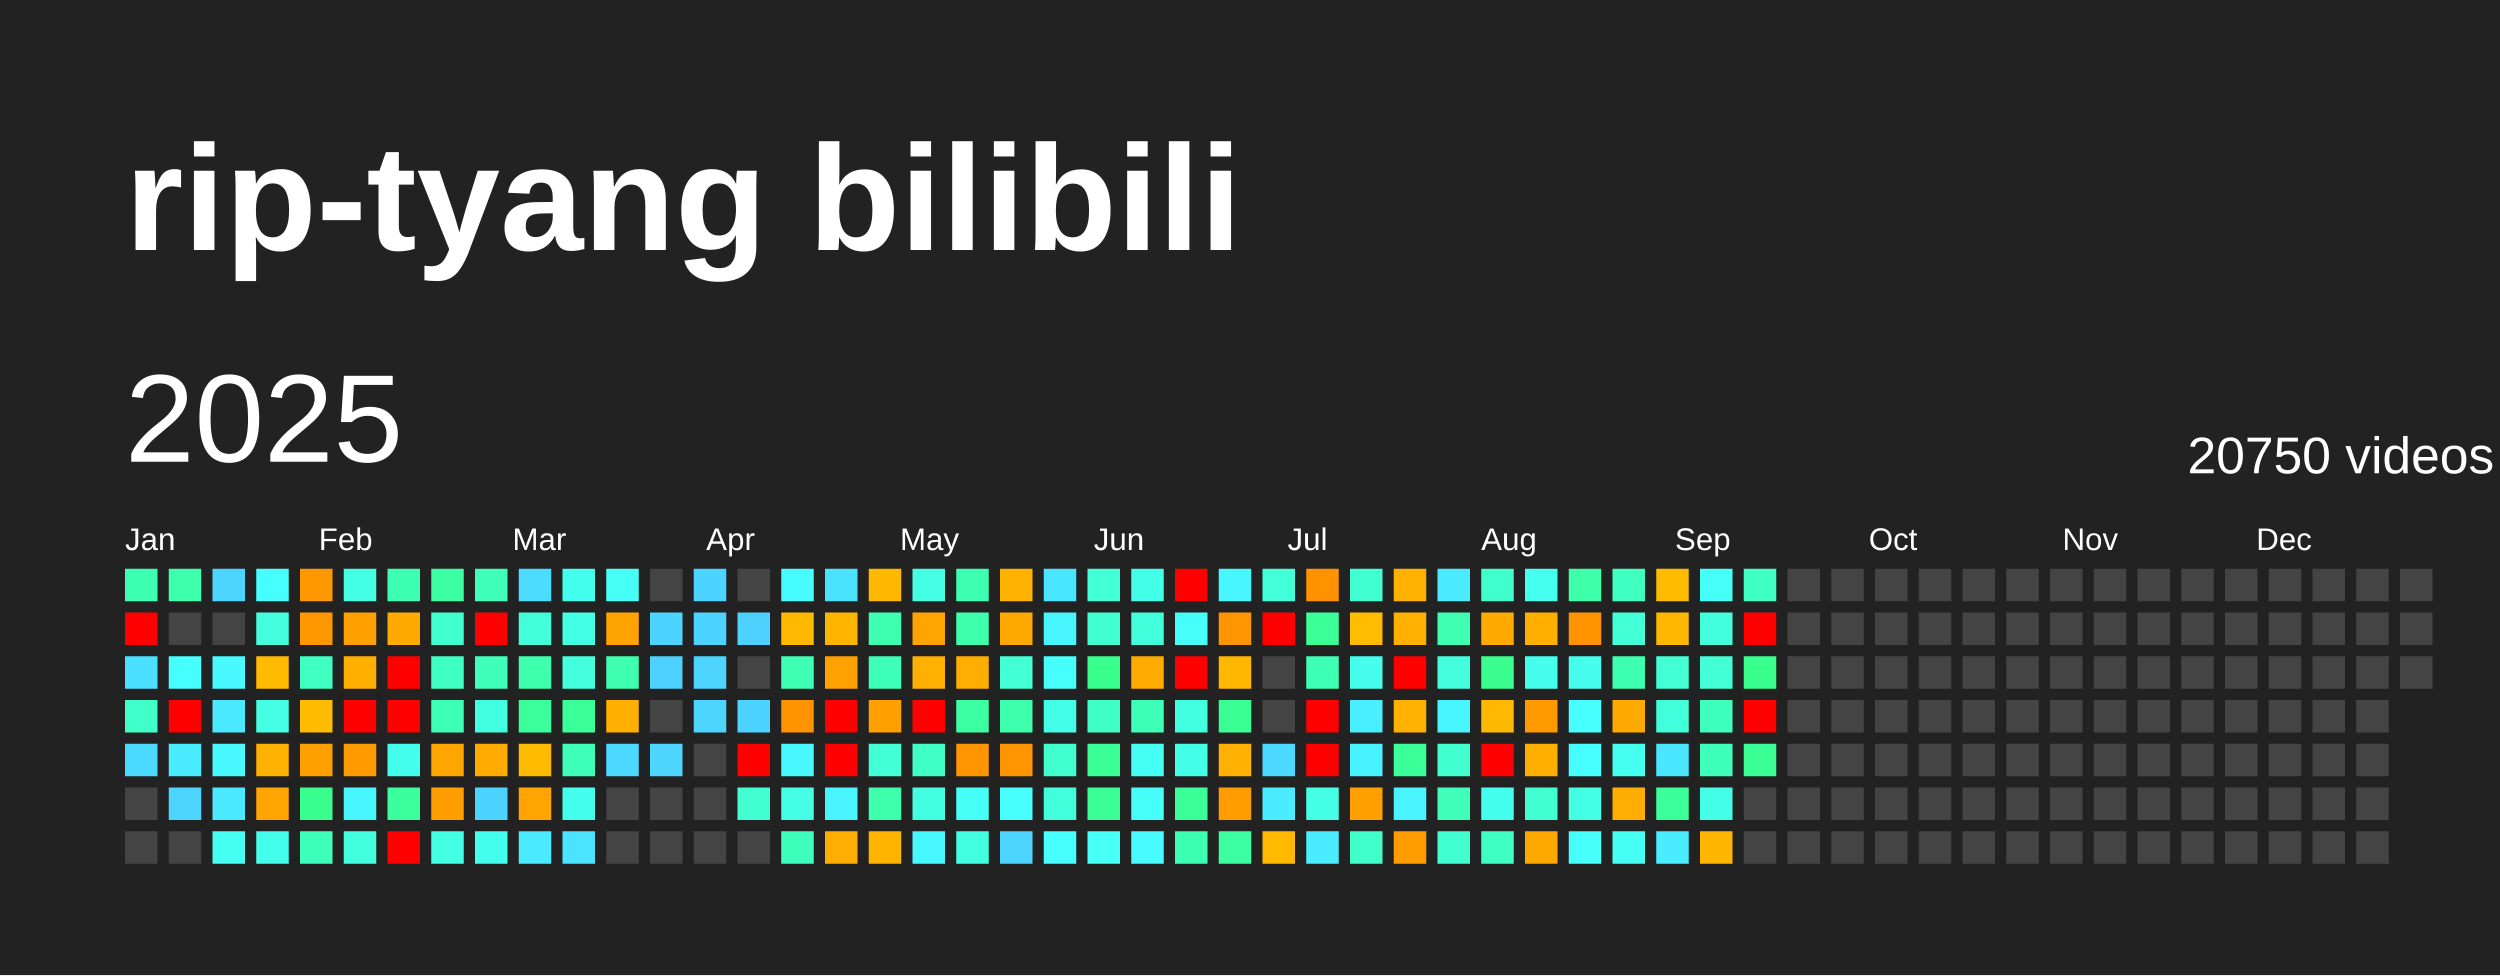
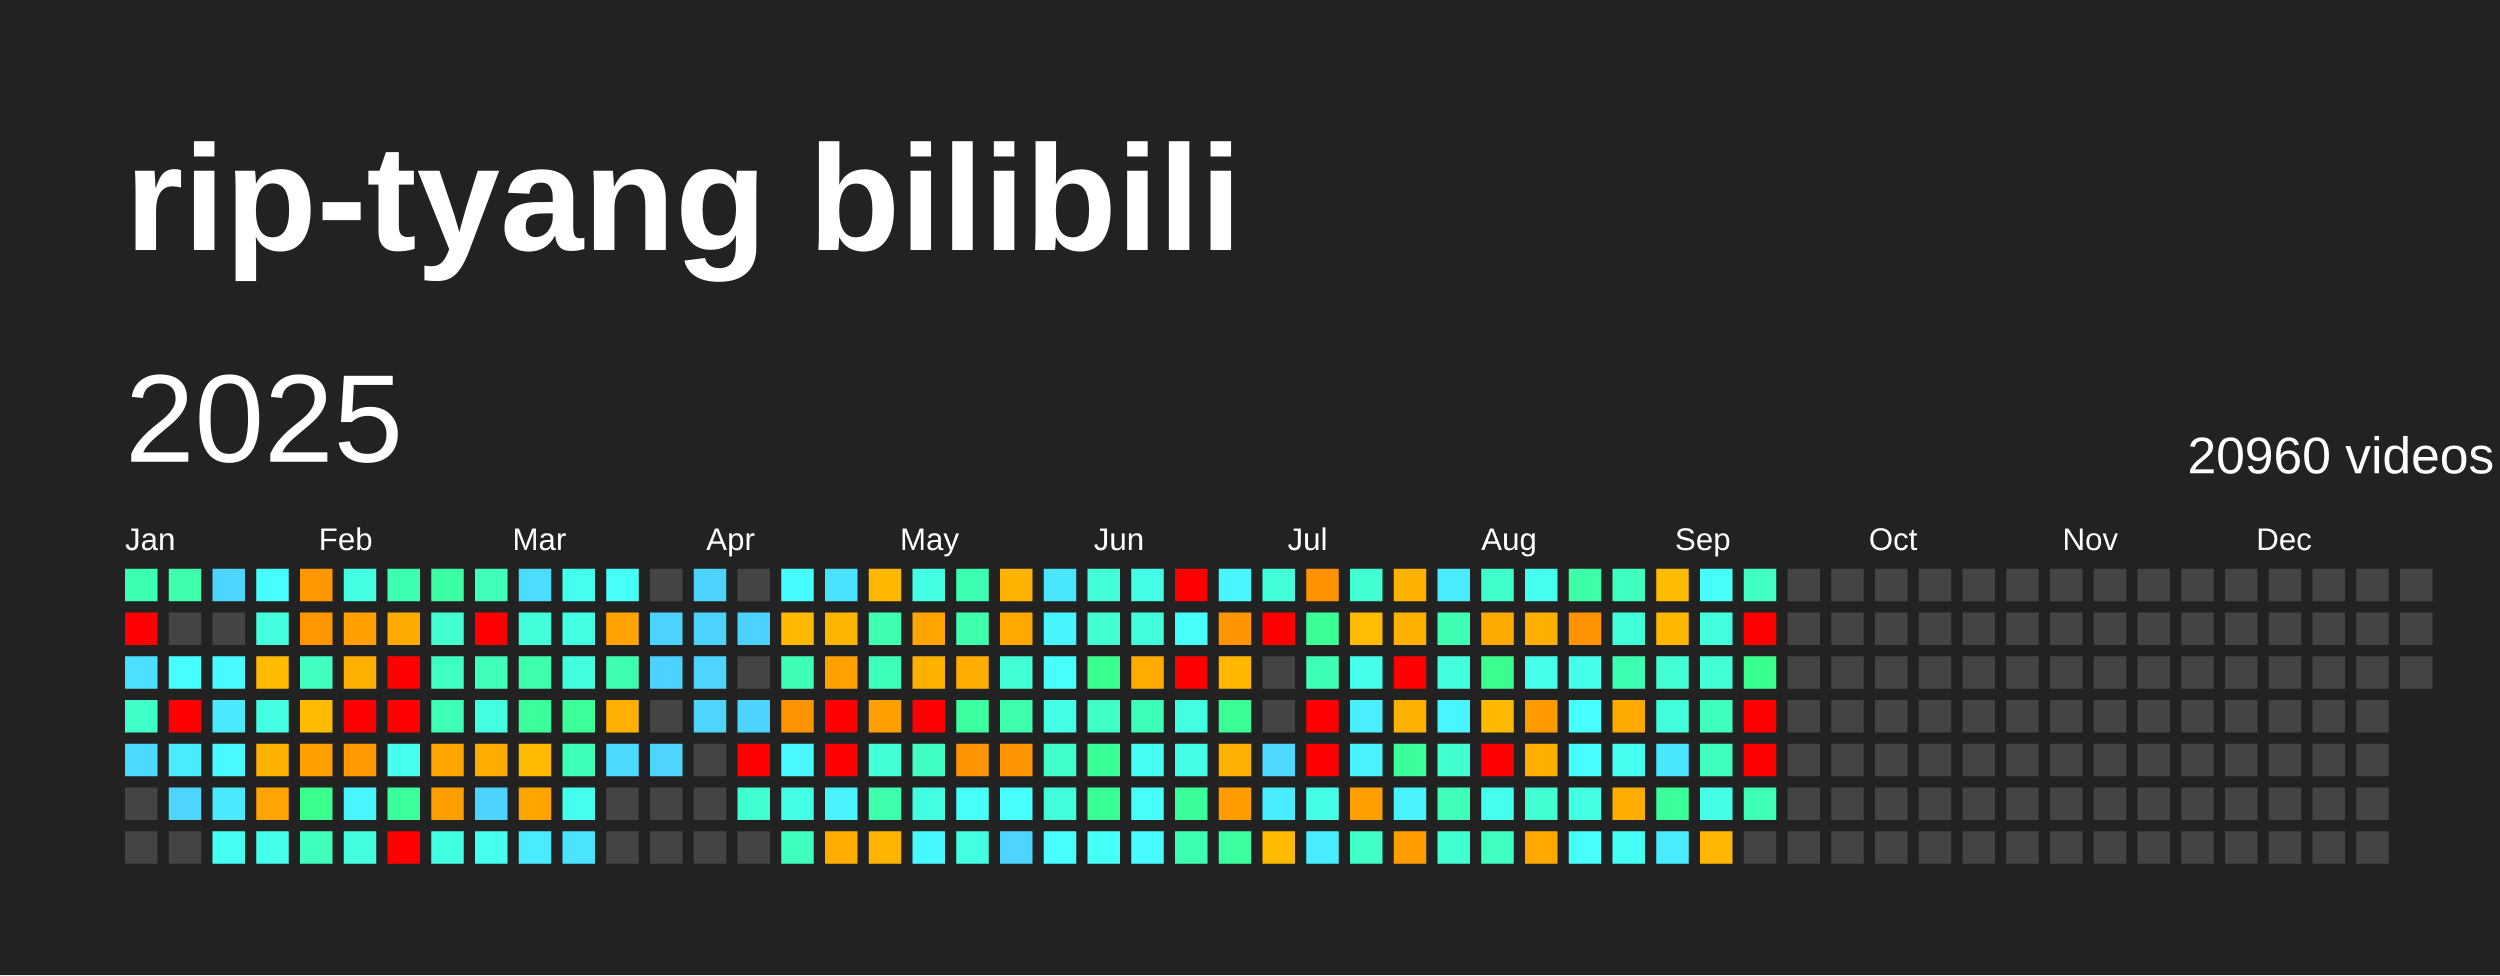
<svg xmlns="http://www.w3.org/2000/svg" baseProfile="full" height="78mm" version="1.1" viewBox="0,0,200,78" width="200mm">
  <defs />
  <rect fill="#222222" height="78" width="200" x="0" y="0" />
  <text fill="#FFFFFF" style="font-size:12px; font-family:Arial; font-weight:bold;" x="10" y="20">rip-tyang bilibili</text>
  <text dominant-baseline="hanging" fill="#FFFFFF" style="font-size:10.0px; font-family:Arial;" x="10" y="30">2025</text>
-   <text dominant-baseline="hanging" fill="#FFFFFF" style="font-size:4.125px; font-family:Arial;" x="175" y="35">20750 videos</text>
+   <text dominant-baseline="hanging" fill="#FFFFFF" style="font-size:4.125px; font-family:Arial;" x="175" y="35">20960 videos</text>
  <text fill="#FFFFFF" style="font-size:2.5px; font-family:Arial" x="10.0" y="44">Jan</text>
  <text fill="#FFFFFF" style="font-size:2.5px; font-family:Arial" x="25.5" y="44">Feb</text>
  <text fill="#FFFFFF" style="font-size:2.5px; font-family:Arial" x="41.0" y="44">Mar</text>
  <text fill="#FFFFFF" style="font-size:2.5px; font-family:Arial" x="56.5" y="44">Apr</text>
  <text fill="#FFFFFF" style="font-size:2.5px; font-family:Arial" x="72.0" y="44">May</text>
  <text fill="#FFFFFF" style="font-size:2.5px; font-family:Arial" x="87.5" y="44">Jun</text>
  <text fill="#FFFFFF" style="font-size:2.5px; font-family:Arial" x="103.0" y="44">Jul</text>
  <text fill="#FFFFFF" style="font-size:2.5px; font-family:Arial" x="118.5" y="44">Aug</text>
  <text fill="#FFFFFF" style="font-size:2.5px; font-family:Arial" x="134.0" y="44">Sep</text>
  <text fill="#FFFFFF" style="font-size:2.5px; font-family:Arial" x="149.5" y="44">Oct</text>
  <text fill="#FFFFFF" style="font-size:2.5px; font-family:Arial" x="165.0" y="44">Nov</text>
  <text fill="#FFFFFF" style="font-size:2.5px; font-family:Arial" x="180.5" y="44">Dec</text>
  <rect fill="#3dffb1" height="2.6" width="2.6" x="10.0" y="45.5" />
  <rect fill="red" height="2.6" width="2.6" x="10.0" y="49.0" />
  <rect fill="#4be0ff" height="2.6" width="2.6" x="10.0" y="52.5" />
  <rect fill="#40ffc8" height="2.6" width="2.6" x="10.0" y="56.0" />
  <rect fill="#4cd9ff" height="2.6" width="2.6" x="10.0" y="59.5" />
  <rect fill="#444444" height="2.6" width="2.6" x="10.0" y="63.0" />
  <rect fill="#444444" height="2.6" width="2.6" x="10.0" y="66.5" />
  <rect fill="#3dffac" height="2.6" width="2.6" x="13.5" y="45.5" />
  <rect fill="#444444" height="2.6" width="2.6" x="13.5" y="49.0" />
  <rect fill="#47feff" height="2.6" width="2.6" x="13.5" y="52.5" />
  <rect fill="red" height="2.6" width="2.6" x="13.5" y="56.0" />
  <rect fill="#49ecff" height="2.6" width="2.6" x="13.5" y="59.5" />
  <rect fill="#4dd5ff" height="2.6" width="2.6" x="13.5" y="63.0" />
  <rect fill="#444444" height="2.6" width="2.6" x="13.5" y="66.5" />
  <rect fill="#4cd6ff" height="2.6" width="2.6" x="17.0" y="45.5" />
  <rect fill="#444444" height="2.6" width="2.6" x="17.0" y="49.0" />
  <rect fill="#48f9ff" height="2.6" width="2.6" x="17.0" y="52.5" />
  <rect fill="#4ae9ff" height="2.6" width="2.6" x="17.0" y="56.0" />
  <rect fill="#48f9ff" height="2.6" width="2.6" x="17.0" y="59.5" />
  <rect fill="#4ae9ff" height="2.6" width="2.6" x="17.0" y="63.0" />
  <rect fill="#45fff2" height="2.6" width="2.6" x="17.0" y="66.5" />
  <rect fill="#47feff" height="2.6" width="2.6" x="20.5" y="45.5" />
  <rect fill="#43ffdd" height="2.6" width="2.6" x="20.5" y="49.0" />
  <rect fill="#ffbb00" height="2.6" width="2.6" x="20.5" y="52.5" />
  <rect fill="#44ffe4" height="2.6" width="2.6" x="20.5" y="56.0" />
  <rect fill="#ffb100" height="2.6" width="2.6" x="20.5" y="59.5" />
  <rect fill="#ffa400" height="2.6" width="2.6" x="20.5" y="63.0" />
  <rect fill="#44ffeb" height="2.6" width="2.6" x="20.5" y="66.5" />
  <rect fill="#ff9700" height="2.6" width="2.6" x="24.0" y="45.5" />
  <rect fill="#ff9700" height="2.6" width="2.6" x="24.0" y="49.0" />
  <rect fill="#3fffc1" height="2.6" width="2.6" x="24.0" y="52.5" />
  <rect fill="#ffbb00" height="2.6" width="2.6" x="24.0" y="56.0" />
  <rect fill="#ff9f00" height="2.6" width="2.6" x="24.0" y="59.5" />
  <rect fill="#3aff8f" height="2.6" width="2.6" x="24.0" y="63.0" />
  <rect fill="#3fffbc" height="2.6" width="2.6" x="24.0" y="66.5" />
  <rect fill="#44ffe4" height="2.6" width="2.6" x="27.5" y="45.5" />
  <rect fill="#ffa000" height="2.6" width="2.6" x="27.5" y="49.0" />
  <rect fill="#ffaf00" height="2.6" width="2.6" x="27.5" y="52.5" />
  <rect fill="red" height="2.6" width="2.6" x="27.5" y="56.0" />
  <rect fill="#ff9a00" height="2.6" width="2.6" x="27.5" y="59.5" />
  <rect fill="#48f6ff" height="2.6" width="2.6" x="27.5" y="63.0" />
  <rect fill="#43ffdd" height="2.6" width="2.6" x="27.5" y="66.5" />
  <rect fill="#3dffb1" height="2.6" width="2.6" x="31.0" y="45.5" />
  <rect fill="#ffaa00" height="2.6" width="2.6" x="31.0" y="49.0" />
  <rect fill="red" height="2.6" width="2.6" x="31.0" y="52.5" />
  <rect fill="red" height="2.6" width="2.6" x="31.0" y="56.0" />
  <rect fill="#45ffee" height="2.6" width="2.6" x="31.0" y="59.5" />
  <rect fill="#3bff9c" height="2.6" width="2.6" x="31.0" y="63.0" />
  <rect fill="red" height="2.6" width="2.6" x="31.0" y="66.5" />
  <rect fill="#3cffa3" height="2.6" width="2.6" x="34.5" y="45.5" />
  <rect fill="#41ffce" height="2.6" width="2.6" x="34.5" y="49.0" />
  <rect fill="#40ffc3" height="2.6" width="2.6" x="34.5" y="52.5" />
  <rect fill="#3effb6" height="2.6" width="2.6" x="34.5" y="56.0" />
  <rect fill="#ffa500" height="2.6" width="2.6" x="34.5" y="59.5" />
  <rect fill="#ff9e00" height="2.6" width="2.6" x="34.5" y="63.0" />
  <rect fill="#43ffe3" height="2.6" width="2.6" x="34.5" y="66.5" />
  <rect fill="#3fffbb" height="2.6" width="2.6" x="38.0" y="45.5" />
  <rect fill="red" height="2.6" width="2.6" x="38.0" y="49.0" />
  <rect fill="#3fffbb" height="2.6" width="2.6" x="38.0" y="52.5" />
  <rect fill="#43ffe1" height="2.6" width="2.6" x="38.0" y="56.0" />
  <rect fill="#ffab00" height="2.6" width="2.6" x="38.0" y="59.5" />
  <rect fill="#4dd3ff" height="2.6" width="2.6" x="38.0" y="63.0" />
  <rect fill="#45ffee" height="2.6" width="2.6" x="38.0" y="66.5" />
  <rect fill="#4cdcff" height="2.6" width="2.6" x="41.5" y="45.5" />
  <rect fill="#42ffd9" height="2.6" width="2.6" x="41.5" y="49.0" />
  <rect fill="#3dffac" height="2.6" width="2.6" x="41.5" y="52.5" />
  <rect fill="#3bff9b" height="2.6" width="2.6" x="41.5" y="56.0" />
  <rect fill="#ffbb00" height="2.6" width="2.6" x="41.5" y="59.5" />
  <rect fill="#ffa400" height="2.6" width="2.6" x="41.5" y="63.0" />
  <rect fill="#4aeaff" height="2.6" width="2.6" x="41.5" y="66.5" />
  <rect fill="#45ffee" height="2.6" width="2.6" x="45.0" y="45.5" />
  <rect fill="#43ffe3" height="2.6" width="2.6" x="45.0" y="49.0" />
  <rect fill="#43ffdd" height="2.6" width="2.6" x="45.0" y="52.5" />
  <rect fill="#3bff99" height="2.6" width="2.6" x="45.0" y="56.0" />
  <rect fill="#3effb9" height="2.6" width="2.6" x="45.0" y="59.5" />
  <rect fill="#45ffee" height="2.6" width="2.6" x="45.0" y="63.0" />
  <rect fill="#4be3ff" height="2.6" width="2.6" x="45.0" y="66.5" />
  <rect fill="#46fff6" height="2.6" width="2.6" x="48.5" y="45.5" />
  <rect fill="#ffa300" height="2.6" width="2.6" x="48.5" y="49.0" />
  <rect fill="#3dffaf" height="2.6" width="2.6" x="48.5" y="52.5" />
  <rect fill="#ffaf00" height="2.6" width="2.6" x="48.5" y="56.0" />
  <rect fill="#4cd9ff" height="2.6" width="2.6" x="48.5" y="59.5" />
  <rect fill="#444444" height="2.6" width="2.6" x="48.5" y="63.0" />
  <rect fill="#444444" height="2.6" width="2.6" x="48.5" y="66.5" />
  <rect fill="#444444" height="2.6" width="2.6" x="52.0" y="45.5" />
  <rect fill="#4dd3ff" height="2.6" width="2.6" x="52.0" y="49.0" />
  <rect fill="#4dd2ff" height="2.6" width="2.6" x="52.0" y="52.5" />
  <rect fill="#444444" height="2.6" width="2.6" x="52.0" y="56.0" />
  <rect fill="#4dd5ff" height="2.6" width="2.6" x="52.0" y="59.5" />
  <rect fill="#444444" height="2.6" width="2.6" x="52.0" y="63.0" />
  <rect fill="#444444" height="2.6" width="2.6" x="52.0" y="66.5" />
  <rect fill="#4dd3ff" height="2.6" width="2.6" x="55.5" y="45.5" />
  <rect fill="#4dd3ff" height="2.6" width="2.6" x="55.5" y="49.0" />
  <rect fill="#4dd5ff" height="2.6" width="2.6" x="55.5" y="52.5" />
  <rect fill="#4dd5ff" height="2.6" width="2.6" x="55.5" y="56.0" />
  <rect fill="#444444" height="2.6" width="2.6" x="55.5" y="59.5" />
  <rect fill="#444444" height="2.6" width="2.6" x="55.5" y="63.0" />
  <rect fill="#444444" height="2.6" width="2.6" x="55.5" y="66.5" />
  <rect fill="#444444" height="2.6" width="2.6" x="59.0" y="45.5" />
  <rect fill="#4dd2ff" height="2.6" width="2.6" x="59.0" y="49.0" />
  <rect fill="#444444" height="2.6" width="2.6" x="59.0" y="52.5" />
  <rect fill="#4dd3ff" height="2.6" width="2.6" x="59.0" y="56.0" />
  <rect fill="red" height="2.6" width="2.6" x="59.0" y="59.5" />
  <rect fill="#41ffd0" height="2.6" width="2.6" x="59.0" y="63.0" />
  <rect fill="#444444" height="2.6" width="2.6" x="59.0" y="66.5" />
  <rect fill="#47fcff" height="2.6" width="2.6" x="62.5" y="45.5" />
  <rect fill="#ffb900" height="2.6" width="2.6" x="62.5" y="49.0" />
  <rect fill="#3effb4" height="2.6" width="2.6" x="62.5" y="52.5" />
  <rect fill="#ff9400" height="2.6" width="2.6" x="62.5" y="56.0" />
  <rect fill="#48f9ff" height="2.6" width="2.6" x="62.5" y="59.5" />
  <rect fill="#44ffe6" height="2.6" width="2.6" x="62.5" y="63.0" />
  <rect fill="#3fffbc" height="2.6" width="2.6" x="62.5" y="66.5" />
  <rect fill="#4be2ff" height="2.6" width="2.6" x="66.0" y="45.5" />
  <rect fill="#ffb400" height="2.6" width="2.6" x="66.0" y="49.0" />
  <rect fill="#ffa100" height="2.6" width="2.6" x="66.0" y="52.5" />
  <rect fill="red" height="2.6" width="2.6" x="66.0" y="56.0" />
  <rect fill="red" height="2.6" width="2.6" x="66.0" y="59.5" />
  <rect fill="#49f3ff" height="2.6" width="2.6" x="66.0" y="63.0" />
  <rect fill="#ffad00" height="2.6" width="2.6" x="66.0" y="66.5" />
  <rect fill="#ffb800" height="2.6" width="2.6" x="69.5" y="45.5" />
  <rect fill="#3dffaf" height="2.6" width="2.6" x="69.5" y="49.0" />
  <rect fill="#3effb9" height="2.6" width="2.6" x="69.5" y="52.5" />
  <rect fill="#ffa000" height="2.6" width="2.6" x="69.5" y="56.0" />
  <rect fill="#42ffd5" height="2.6" width="2.6" x="69.5" y="59.5" />
  <rect fill="#3dffac" height="2.6" width="2.6" x="69.5" y="63.0" />
  <rect fill="#ffb500" height="2.6" width="2.6" x="69.5" y="66.5" />
  <rect fill="#44ffe4" height="2.6" width="2.6" x="73.0" y="45.5" />
  <rect fill="#ffa400" height="2.6" width="2.6" x="73.0" y="49.0" />
  <rect fill="#ffb000" height="2.6" width="2.6" x="73.0" y="52.5" />
  <rect fill="red" height="2.6" width="2.6" x="73.0" y="56.0" />
  <rect fill="#40ffc5" height="2.6" width="2.6" x="73.0" y="59.5" />
  <rect fill="#43ffe1" height="2.6" width="2.6" x="73.0" y="63.0" />
  <rect fill="#48f8ff" height="2.6" width="2.6" x="73.0" y="66.5" />
  <rect fill="#3dffb1" height="2.6" width="2.6" x="76.5" y="45.5" />
  <rect fill="#3dffac" height="2.6" width="2.6" x="76.5" y="49.0" />
  <rect fill="#ffae00" height="2.6" width="2.6" x="76.5" y="52.5" />
  <rect fill="#3bffa0" height="2.6" width="2.6" x="76.5" y="56.0" />
  <rect fill="#ff9500" height="2.6" width="2.6" x="76.5" y="59.5" />
  <rect fill="#46fff7" height="2.6" width="2.6" x="76.5" y="63.0" />
  <rect fill="#43ffe1" height="2.6" width="2.6" x="76.5" y="66.5" />
  <rect fill="#ffb200" height="2.6" width="2.6" x="80.0" y="45.5" />
  <rect fill="#ffa900" height="2.6" width="2.6" x="80.0" y="49.0" />
  <rect fill="#42ffd5" height="2.6" width="2.6" x="80.0" y="52.5" />
  <rect fill="#3dffac" height="2.6" width="2.6" x="80.0" y="56.0" />
  <rect fill="#ff9500" height="2.6" width="2.6" x="80.0" y="59.5" />
  <rect fill="#47fffc" height="2.6" width="2.6" x="80.0" y="63.0" />
  <rect fill="#4dd5ff" height="2.6" width="2.6" x="80.0" y="66.5" />
  <rect fill="#4ae5ff" height="2.6" width="2.6" x="83.5" y="45.5" />
  <rect fill="#48f5ff" height="2.6" width="2.6" x="83.5" y="49.0" />
  <rect fill="#46fffa" height="2.6" width="2.6" x="83.5" y="52.5" />
  <rect fill="#44ffe8" height="2.6" width="2.6" x="83.5" y="56.0" />
  <rect fill="#41ffcd" height="2.6" width="2.6" x="83.5" y="59.5" />
  <rect fill="#42ffdb" height="2.6" width="2.6" x="83.5" y="63.0" />
  <rect fill="#47fffc" height="2.6" width="2.6" x="83.5" y="66.5" />
  <rect fill="#42ffd8" height="2.6" width="2.6" x="87.0" y="45.5" />
  <rect fill="#41ffd1" height="2.6" width="2.6" x="87.0" y="49.0" />
  <rect fill="#39ff8d" height="2.6" width="2.6" x="87.0" y="52.5" />
  <rect fill="#40ffc6" height="2.6" width="2.6" x="87.0" y="56.0" />
  <rect fill="#3aff96" height="2.6" width="2.6" x="87.0" y="59.5" />
  <rect fill="#3aff94" height="2.6" width="2.6" x="87.0" y="63.0" />
  <rect fill="#46fff7" height="2.6" width="2.6" x="87.0" y="66.5" />
  <rect fill="#44ffe8" height="2.6" width="2.6" x="90.5" y="45.5" />
  <rect fill="#42ffdb" height="2.6" width="2.6" x="90.5" y="49.0" />
  <rect fill="#ffab00" height="2.6" width="2.6" x="90.5" y="52.5" />
  <rect fill="#3effb7" height="2.6" width="2.6" x="90.5" y="56.0" />
  <rect fill="#46fff4" height="2.6" width="2.6" x="90.5" y="59.5" />
  <rect fill="#46fff9" height="2.6" width="2.6" x="90.5" y="63.0" />
  <rect fill="#48fbff" height="2.6" width="2.6" x="90.5" y="66.5" />
  <rect fill="red" height="2.6" width="2.6" x="94.0" y="45.5" />
  <rect fill="#46fff9" height="2.6" width="2.6" x="94.0" y="49.0" />
  <rect fill="red" height="2.6" width="2.6" x="94.0" y="52.5" />
  <rect fill="#43ffe1" height="2.6" width="2.6" x="94.0" y="56.0" />
  <rect fill="#44ffe8" height="2.6" width="2.6" x="94.0" y="59.5" />
  <rect fill="#3bff99" height="2.6" width="2.6" x="94.0" y="63.0" />
  <rect fill="#3dffb1" height="2.6" width="2.6" x="94.0" y="66.5" />
  <rect fill="#48f6ff" height="2.6" width="2.6" x="97.5" y="45.5" />
  <rect fill="#ff9500" height="2.6" width="2.6" x="97.5" y="49.0" />
  <rect fill="#ffb700" height="2.6" width="2.6" x="97.5" y="52.5" />
  <rect fill="#3aff94" height="2.6" width="2.6" x="97.5" y="56.0" />
  <rect fill="#ffb000" height="2.6" width="2.6" x="97.5" y="59.5" />
  <rect fill="#ff9c00" height="2.6" width="2.6" x="97.5" y="63.0" />
  <rect fill="#3cffa2" height="2.6" width="2.6" x="97.5" y="66.5" />
  <rect fill="#42ffd9" height="2.6" width="2.6" x="101.0" y="45.5" />
  <rect fill="red" height="2.6" width="2.6" x="101.0" y="49.0" />
  <rect fill="#444444" height="2.6" width="2.6" x="101.0" y="52.5" />
  <rect fill="#444444" height="2.6" width="2.6" x="101.0" y="56.0" />
  <rect fill="#4cd8ff" height="2.6" width="2.6" x="101.0" y="59.5" />
  <rect fill="#49edff" height="2.6" width="2.6" x="101.0" y="63.0" />
  <rect fill="#ffba00" height="2.6" width="2.6" x="101.0" y="66.5" />
  <rect fill="#ff9200" height="2.6" width="2.6" x="104.5" y="45.5" />
  <rect fill="#3bff97" height="2.6" width="2.6" x="104.5" y="49.0" />
  <rect fill="#3effb6" height="2.6" width="2.6" x="104.5" y="52.5" />
  <rect fill="red" height="2.6" width="2.6" x="104.5" y="56.0" />
  <rect fill="red" height="2.6" width="2.6" x="104.5" y="59.5" />
  <rect fill="#44ffe6" height="2.6" width="2.6" x="104.5" y="63.0" />
  <rect fill="#49edff" height="2.6" width="2.6" x="104.5" y="66.5" />
  <rect fill="#41ffd0" height="2.6" width="2.6" x="108.0" y="45.5" />
  <rect fill="#ffbc00" height="2.6" width="2.6" x="108.0" y="49.0" />
  <rect fill="#45ffec" height="2.6" width="2.6" x="108.0" y="52.5" />
  <rect fill="#49efff" height="2.6" width="2.6" x="108.0" y="56.0" />
  <rect fill="#49f2ff" height="2.6" width="2.6" x="108.0" y="59.5" />
  <rect fill="#ffa000" height="2.6" width="2.6" x="108.0" y="63.0" />
  <rect fill="#40ffc8" height="2.6" width="2.6" x="108.0" y="66.5" />
  <rect fill="#ffb100" height="2.6" width="2.6" x="111.5" y="45.5" />
  <rect fill="#ffb000" height="2.6" width="2.6" x="111.5" y="49.0" />
  <rect fill="red" height="2.6" width="2.6" x="111.5" y="52.5" />
  <rect fill="#ffb100" height="2.6" width="2.6" x="111.5" y="56.0" />
  <rect fill="#3bff99" height="2.6" width="2.6" x="111.5" y="59.5" />
  <rect fill="#49f3ff" height="2.6" width="2.6" x="111.5" y="63.0" />
  <rect fill="#ff9c00" height="2.6" width="2.6" x="111.5" y="66.5" />
  <rect fill="#4aeaff" height="2.6" width="2.6" x="115.0" y="45.5" />
  <rect fill="#3effb2" height="2.6" width="2.6" x="115.0" y="49.0" />
  <rect fill="#43ffde" height="2.6" width="2.6" x="115.0" y="52.5" />
  <rect fill="#48f6ff" height="2.6" width="2.6" x="115.0" y="56.0" />
  <rect fill="#41ffce" height="2.6" width="2.6" x="115.0" y="59.5" />
  <rect fill="#3fffbb" height="2.6" width="2.6" x="115.0" y="63.0" />
  <rect fill="#41ffd0" height="2.6" width="2.6" x="115.0" y="66.5" />
  <rect fill="#41ffcd" height="2.6" width="2.6" x="118.5" y="45.5" />
  <rect fill="#ffaa00" height="2.6" width="2.6" x="118.5" y="49.0" />
  <rect fill="#3aff8f" height="2.6" width="2.6" x="118.5" y="52.5" />
  <rect fill="#ffb900" height="2.6" width="2.6" x="118.5" y="56.0" />
  <rect fill="red" height="2.6" width="2.6" x="118.5" y="59.5" />
  <rect fill="#45ffee" height="2.6" width="2.6" x="118.5" y="63.0" />
  <rect fill="#3fffc1" height="2.6" width="2.6" x="118.5" y="66.5" />
  <rect fill="#45ffef" height="2.6" width="2.6" x="122.0" y="45.5" />
  <rect fill="#ffaf00" height="2.6" width="2.6" x="122.0" y="49.0" />
  <rect fill="#45ffec" height="2.6" width="2.6" x="122.0" y="52.5" />
  <rect fill="#ff9a00" height="2.6" width="2.6" x="122.0" y="56.0" />
  <rect fill="#ffaf00" height="2.6" width="2.6" x="122.0" y="59.5" />
  <rect fill="#41ffd1" height="2.6" width="2.6" x="122.0" y="63.0" />
  <rect fill="#ffa800" height="2.6" width="2.6" x="122.0" y="66.5" />
  <rect fill="#3cffa7" height="2.6" width="2.6" x="125.5" y="45.5" />
  <rect fill="#ff9300" height="2.6" width="2.6" x="125.5" y="49.0" />
  <rect fill="#45ffec" height="2.6" width="2.6" x="125.5" y="52.5" />
  <rect fill="#47ffff" height="2.6" width="2.6" x="125.5" y="56.0" />
  <rect fill="#47feff" height="2.6" width="2.6" x="125.5" y="59.5" />
  <rect fill="#43ffe3" height="2.6" width="2.6" x="125.5" y="63.0" />
  <rect fill="#46fffa" height="2.6" width="2.6" x="125.5" y="66.5" />
  <rect fill="#3fffc1" height="2.6" width="2.6" x="129.0" y="45.5" />
  <rect fill="#42ffd8" height="2.6" width="2.6" x="129.0" y="49.0" />
  <rect fill="#3dffb1" height="2.6" width="2.6" x="129.0" y="52.5" />
  <rect fill="#ffaa00" height="2.6" width="2.6" x="129.0" y="56.0" />
  <rect fill="#45fff1" height="2.6" width="2.6" x="129.0" y="59.5" />
  <rect fill="#ffad00" height="2.6" width="2.6" x="129.0" y="63.0" />
  <rect fill="#46fff4" height="2.6" width="2.6" x="129.0" y="66.5" />
  <rect fill="#ffbb00" height="2.6" width="2.6" x="132.5" y="45.5" />
  <rect fill="#ffb700" height="2.6" width="2.6" x="132.5" y="49.0" />
  <rect fill="#42ffd5" height="2.6" width="2.6" x="132.5" y="52.5" />
  <rect fill="#42ffdb" height="2.6" width="2.6" x="132.5" y="56.0" />
  <rect fill="#4ae5ff" height="2.6" width="2.6" x="132.5" y="59.5" />
  <rect fill="#3bff9b" height="2.6" width="2.6" x="132.5" y="63.0" />
  <rect fill="#49edff" height="2.6" width="2.6" x="132.5" y="66.5" />
  <rect fill="#46fff9" height="2.6" width="2.6" x="136.0" y="45.5" />
  <rect fill="#43ffdd" height="2.6" width="2.6" x="136.0" y="49.0" />
  <rect fill="#42ffd5" height="2.6" width="2.6" x="136.0" y="52.5" />
  <rect fill="#3fffbe" height="2.6" width="2.6" x="136.0" y="56.0" />
  <rect fill="#3fffbc" height="2.6" width="2.6" x="136.0" y="59.5" />
  <rect fill="#44ffe8" height="2.6" width="2.6" x="136.0" y="63.0" />
  <rect fill="#ffb600" height="2.6" width="2.6" x="136.0" y="66.5" />
  <rect fill="#40ffc3" height="2.6" width="2.6" x="139.5" y="45.5" />
  <rect fill="red" height="2.6" width="2.6" x="139.5" y="49.0" />
  <rect fill="#39ff8d" height="2.6" width="2.6" x="139.5" y="52.5" />
  <rect fill="red" height="2.6" width="2.6" x="139.5" y="56.0" />
-   <rect fill="#3aff94" height="2.6" width="2.6" x="139.5" y="59.5" />
-   <rect fill="#444444" height="2.6" width="2.6" x="139.5" y="63.0" />
+   <rect fill="red" height="2.6" width="2.6" x="139.5" y="59.5" />
+   <rect fill="#3effb6" height="2.6" width="2.6" x="139.5" y="63.0" />
  <rect fill="#444444" height="2.6" width="2.6" x="139.5" y="66.5" />
  <rect fill="#444444" height="2.6" width="2.6" x="143.0" y="45.5" />
  <rect fill="#444444" height="2.6" width="2.6" x="143.0" y="49.0" />
  <rect fill="#444444" height="2.6" width="2.6" x="143.0" y="52.5" />
  <rect fill="#444444" height="2.6" width="2.6" x="143.0" y="56.0" />
  <rect fill="#444444" height="2.6" width="2.6" x="143.0" y="59.5" />
  <rect fill="#444444" height="2.6" width="2.6" x="143.0" y="63.0" />
  <rect fill="#444444" height="2.6" width="2.6" x="143.0" y="66.5" />
  <rect fill="#444444" height="2.6" width="2.6" x="146.5" y="45.5" />
  <rect fill="#444444" height="2.6" width="2.6" x="146.5" y="49.0" />
  <rect fill="#444444" height="2.6" width="2.6" x="146.5" y="52.5" />
  <rect fill="#444444" height="2.6" width="2.6" x="146.5" y="56.0" />
  <rect fill="#444444" height="2.6" width="2.6" x="146.5" y="59.5" />
  <rect fill="#444444" height="2.6" width="2.6" x="146.5" y="63.0" />
  <rect fill="#444444" height="2.6" width="2.6" x="146.5" y="66.5" />
  <rect fill="#444444" height="2.6" width="2.6" x="150.0" y="45.5" />
  <rect fill="#444444" height="2.6" width="2.6" x="150.0" y="49.0" />
  <rect fill="#444444" height="2.6" width="2.6" x="150.0" y="52.5" />
  <rect fill="#444444" height="2.6" width="2.6" x="150.0" y="56.0" />
  <rect fill="#444444" height="2.6" width="2.6" x="150.0" y="59.5" />
  <rect fill="#444444" height="2.6" width="2.6" x="150.0" y="63.0" />
  <rect fill="#444444" height="2.6" width="2.6" x="150.0" y="66.5" />
  <rect fill="#444444" height="2.6" width="2.6" x="153.5" y="45.5" />
  <rect fill="#444444" height="2.6" width="2.6" x="153.5" y="49.0" />
  <rect fill="#444444" height="2.6" width="2.6" x="153.5" y="52.5" />
  <rect fill="#444444" height="2.6" width="2.6" x="153.5" y="56.0" />
  <rect fill="#444444" height="2.6" width="2.6" x="153.5" y="59.5" />
  <rect fill="#444444" height="2.6" width="2.6" x="153.5" y="63.0" />
  <rect fill="#444444" height="2.6" width="2.6" x="153.5" y="66.5" />
  <rect fill="#444444" height="2.6" width="2.6" x="157.0" y="45.5" />
  <rect fill="#444444" height="2.6" width="2.6" x="157.0" y="49.0" />
  <rect fill="#444444" height="2.6" width="2.6" x="157.0" y="52.5" />
  <rect fill="#444444" height="2.6" width="2.6" x="157.0" y="56.0" />
  <rect fill="#444444" height="2.6" width="2.6" x="157.0" y="59.5" />
  <rect fill="#444444" height="2.6" width="2.6" x="157.0" y="63.0" />
  <rect fill="#444444" height="2.6" width="2.6" x="157.0" y="66.5" />
  <rect fill="#444444" height="2.6" width="2.6" x="160.5" y="45.5" />
  <rect fill="#444444" height="2.6" width="2.6" x="160.5" y="49.0" />
  <rect fill="#444444" height="2.6" width="2.6" x="160.5" y="52.5" />
  <rect fill="#444444" height="2.6" width="2.6" x="160.5" y="56.0" />
  <rect fill="#444444" height="2.6" width="2.6" x="160.5" y="59.5" />
  <rect fill="#444444" height="2.6" width="2.6" x="160.5" y="63.0" />
  <rect fill="#444444" height="2.6" width="2.6" x="160.5" y="66.5" />
  <rect fill="#444444" height="2.6" width="2.6" x="164.0" y="45.5" />
  <rect fill="#444444" height="2.6" width="2.6" x="164.0" y="49.0" />
  <rect fill="#444444" height="2.6" width="2.6" x="164.0" y="52.5" />
  <rect fill="#444444" height="2.6" width="2.6" x="164.0" y="56.0" />
  <rect fill="#444444" height="2.6" width="2.6" x="164.0" y="59.5" />
  <rect fill="#444444" height="2.6" width="2.6" x="164.0" y="63.0" />
  <rect fill="#444444" height="2.6" width="2.6" x="164.0" y="66.5" />
  <rect fill="#444444" height="2.6" width="2.6" x="167.5" y="45.5" />
  <rect fill="#444444" height="2.6" width="2.6" x="167.5" y="49.0" />
  <rect fill="#444444" height="2.6" width="2.6" x="167.5" y="52.5" />
  <rect fill="#444444" height="2.6" width="2.6" x="167.5" y="56.0" />
  <rect fill="#444444" height="2.6" width="2.6" x="167.5" y="59.5" />
  <rect fill="#444444" height="2.6" width="2.6" x="167.5" y="63.0" />
  <rect fill="#444444" height="2.6" width="2.6" x="167.5" y="66.5" />
  <rect fill="#444444" height="2.6" width="2.6" x="171.0" y="45.5" />
  <rect fill="#444444" height="2.6" width="2.6" x="171.0" y="49.0" />
  <rect fill="#444444" height="2.6" width="2.6" x="171.0" y="52.5" />
  <rect fill="#444444" height="2.6" width="2.6" x="171.0" y="56.0" />
  <rect fill="#444444" height="2.6" width="2.6" x="171.0" y="59.5" />
  <rect fill="#444444" height="2.6" width="2.6" x="171.0" y="63.0" />
  <rect fill="#444444" height="2.6" width="2.6" x="171.0" y="66.5" />
  <rect fill="#444444" height="2.6" width="2.6" x="174.5" y="45.5" />
  <rect fill="#444444" height="2.6" width="2.6" x="174.5" y="49.0" />
  <rect fill="#444444" height="2.6" width="2.6" x="174.5" y="52.5" />
  <rect fill="#444444" height="2.6" width="2.6" x="174.5" y="56.0" />
  <rect fill="#444444" height="2.6" width="2.6" x="174.5" y="59.5" />
  <rect fill="#444444" height="2.6" width="2.6" x="174.5" y="63.0" />
  <rect fill="#444444" height="2.6" width="2.6" x="174.5" y="66.5" />
  <rect fill="#444444" height="2.6" width="2.6" x="178.0" y="45.5" />
  <rect fill="#444444" height="2.6" width="2.6" x="178.0" y="49.0" />
  <rect fill="#444444" height="2.6" width="2.6" x="178.0" y="52.5" />
  <rect fill="#444444" height="2.6" width="2.6" x="178.0" y="56.0" />
  <rect fill="#444444" height="2.6" width="2.6" x="178.0" y="59.5" />
  <rect fill="#444444" height="2.6" width="2.6" x="178.0" y="63.0" />
  <rect fill="#444444" height="2.6" width="2.6" x="178.0" y="66.5" />
  <rect fill="#444444" height="2.6" width="2.6" x="181.5" y="45.5" />
  <rect fill="#444444" height="2.6" width="2.6" x="181.5" y="49.0" />
  <rect fill="#444444" height="2.6" width="2.6" x="181.5" y="52.5" />
  <rect fill="#444444" height="2.6" width="2.6" x="181.5" y="56.0" />
  <rect fill="#444444" height="2.6" width="2.6" x="181.5" y="59.5" />
  <rect fill="#444444" height="2.6" width="2.6" x="181.5" y="63.0" />
  <rect fill="#444444" height="2.6" width="2.6" x="181.5" y="66.5" />
  <rect fill="#444444" height="2.6" width="2.6" x="185.0" y="45.5" />
  <rect fill="#444444" height="2.6" width="2.6" x="185.0" y="49.0" />
  <rect fill="#444444" height="2.6" width="2.6" x="185.0" y="52.5" />
  <rect fill="#444444" height="2.6" width="2.6" x="185.0" y="56.0" />
  <rect fill="#444444" height="2.6" width="2.6" x="185.0" y="59.5" />
  <rect fill="#444444" height="2.6" width="2.6" x="185.0" y="63.0" />
  <rect fill="#444444" height="2.6" width="2.6" x="185.0" y="66.5" />
  <rect fill="#444444" height="2.6" width="2.6" x="188.5" y="45.5" />
  <rect fill="#444444" height="2.6" width="2.6" x="188.5" y="49.0" />
  <rect fill="#444444" height="2.6" width="2.6" x="188.5" y="52.5" />
  <rect fill="#444444" height="2.6" width="2.6" x="188.5" y="56.0" />
  <rect fill="#444444" height="2.6" width="2.6" x="188.5" y="59.5" />
  <rect fill="#444444" height="2.6" width="2.6" x="188.5" y="63.0" />
  <rect fill="#444444" height="2.6" width="2.6" x="188.5" y="66.5" />
  <rect fill="#444444" height="2.6" width="2.6" x="192.0" y="45.5" />
  <rect fill="#444444" height="2.6" width="2.6" x="192.0" y="49.0" />
  <rect fill="#444444" height="2.6" width="2.6" x="192.0" y="52.5" />
</svg>
